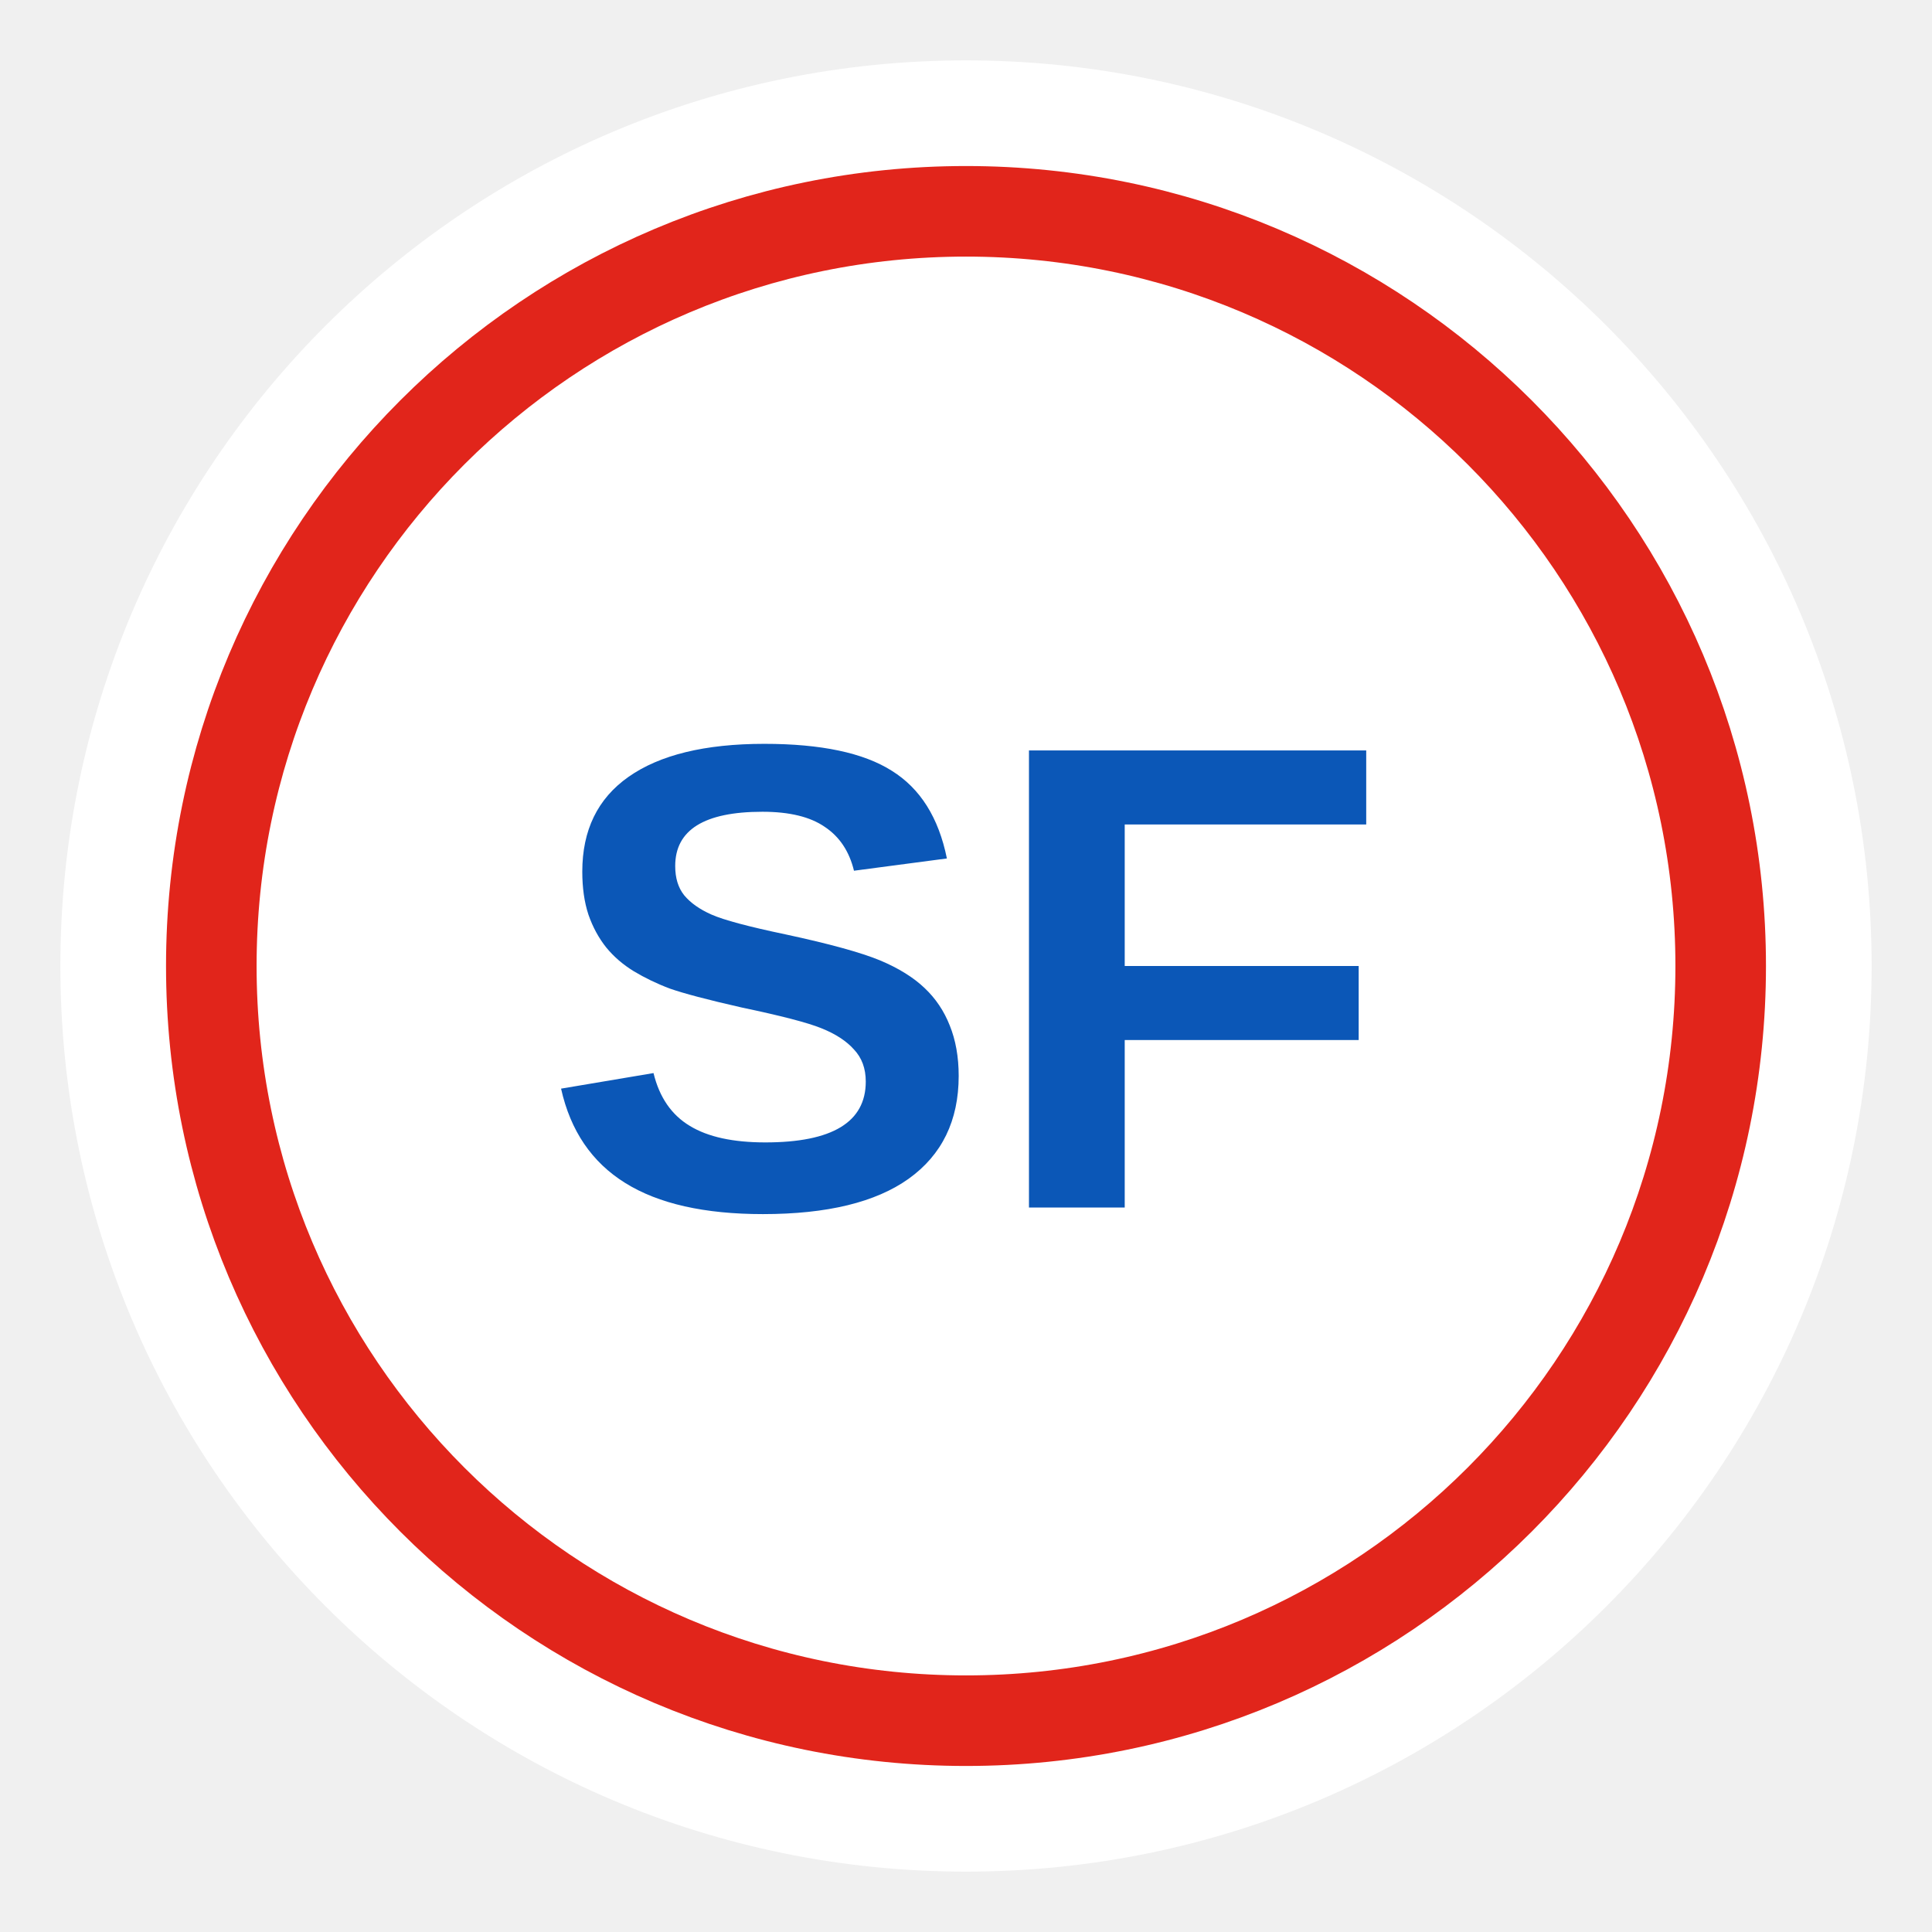
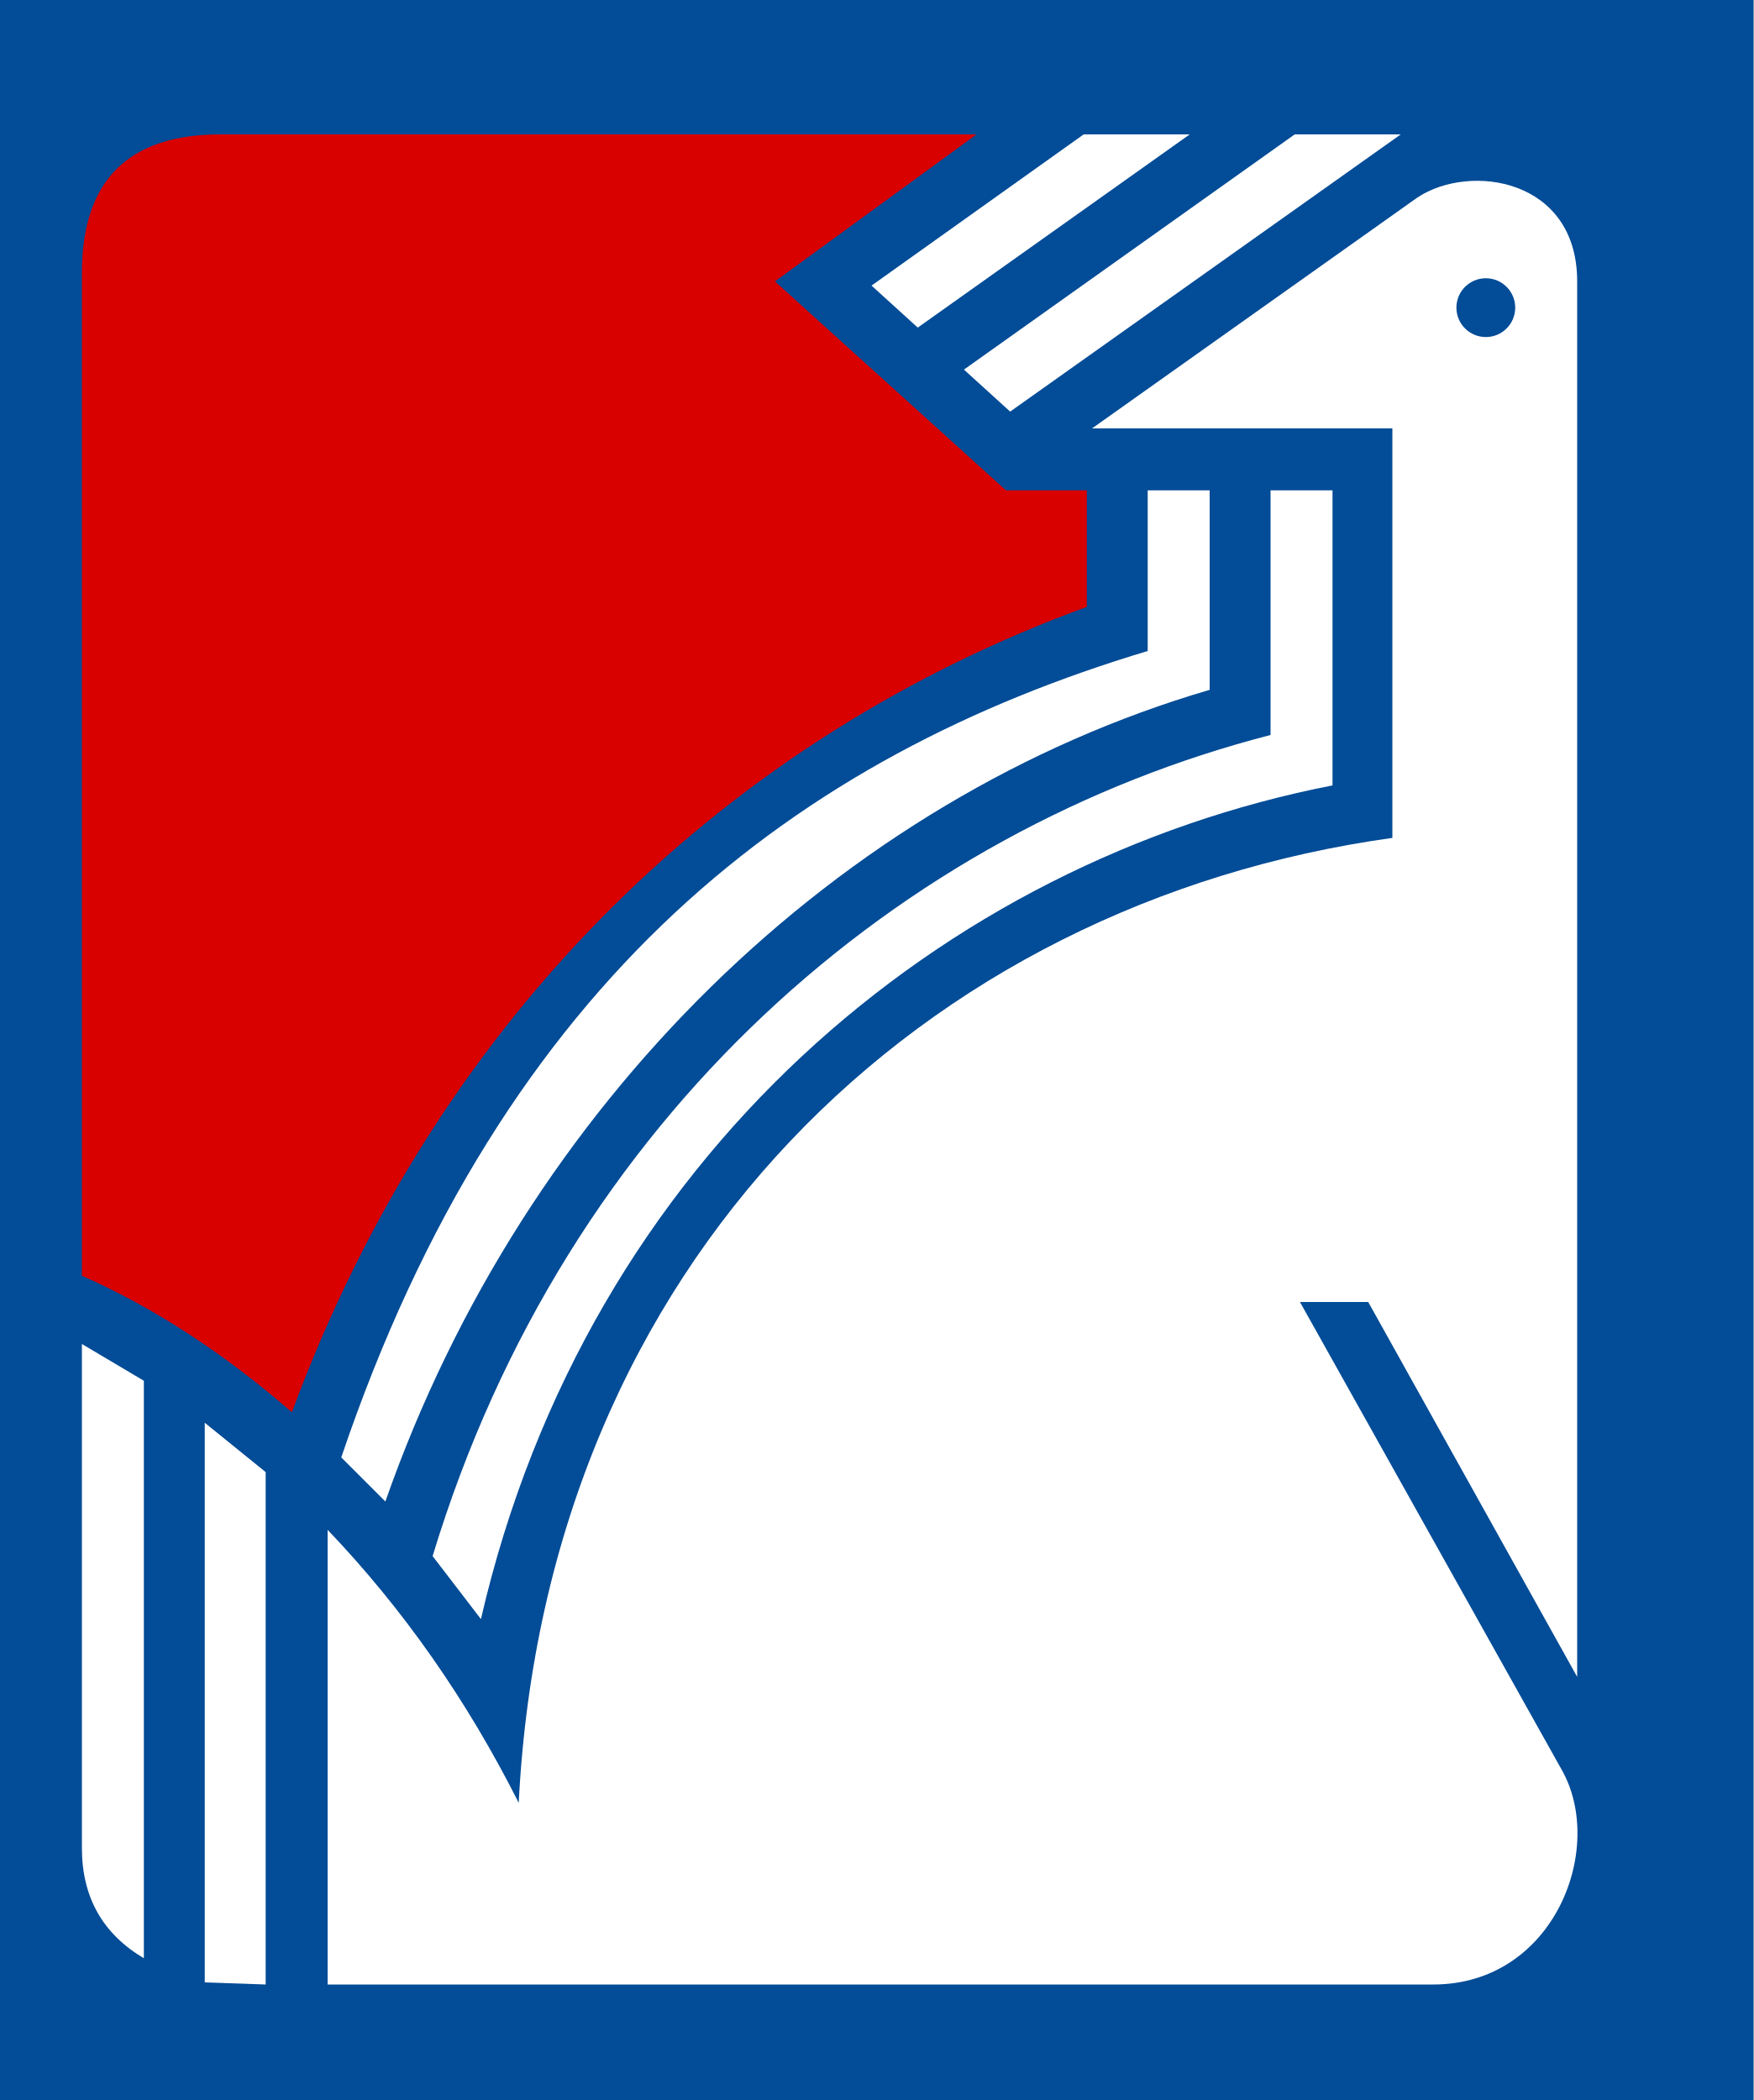
- <svg xmlns="http://www.w3.org/2000/svg" viewBox="0 0 64 64" role="img" aria-label="Logo (marcador de posición)">
-   <circle cx="32" cy="32" r="30" fill="#FFFFFF" />
-   <circle cx="32" cy="32" r="25" fill="none" stroke="#E1251B" stroke-width="3" />
-   <text x="32" y="40" text-anchor="middle" font-family="Fredoka, Arial, sans-serif" font-weight="700" font-size="22" fill="#0B57B7">SF</text>
+ <svg xmlns="http://www.w3.org/2000/svg" viewBox="0 0 1670 2000" role="img" aria-label="San Fernando">
+   <rect width="1670" height="2000" fill="#034C97" />
+   <path fill="#D90000" d="M78 260 Q78 128 210 128 L930 128 L738 268 L958 467 L1035 467 L1035 578 C700 700 420 960 278 1345 Q180 1260 78 1215 Z" />
+   <g fill="#FFFFFF">
+     <path d="M830 272 L1032 128 L1133 128 L874 312 Z" />
+     <path d="M918 352 L1233 128 L1334 128 L962 392 Z" />
+     <path d="M1093 467 L1152 467 L1152 657 C800 760 500 1050 367 1430 L325 1388 C480 930 760 720 1093 620 Z" />
+     <path d="M1210 467 L1269 467 L1269 748 C900 820 560 1100 458 1542 L412 1482 C540 1060 860 790 1210 700 Z" />
+     <path d="M78 1280 L137 1315 L137 1865 Q78 1830 78 1760 Z" />
+     <path d="M195 1355 L253 1402 L253 1890 L195 1888 Z" />
+     <path d="M1040 408 L1350 188 C1400 155 1502 170 1502 268 L1502 1597 L1303 1240 L1238 1240 L1487 1685 C1530 1760 1480 1890 1365 1890 L312 1890 L312 1457 Q420 1570 494 1717 C520 1200 880 860 1326 798 L1326 408 Z" />
+   </g>
+   <circle cx="1415" cy="293" r="28" fill="#034C97" />
</svg>
